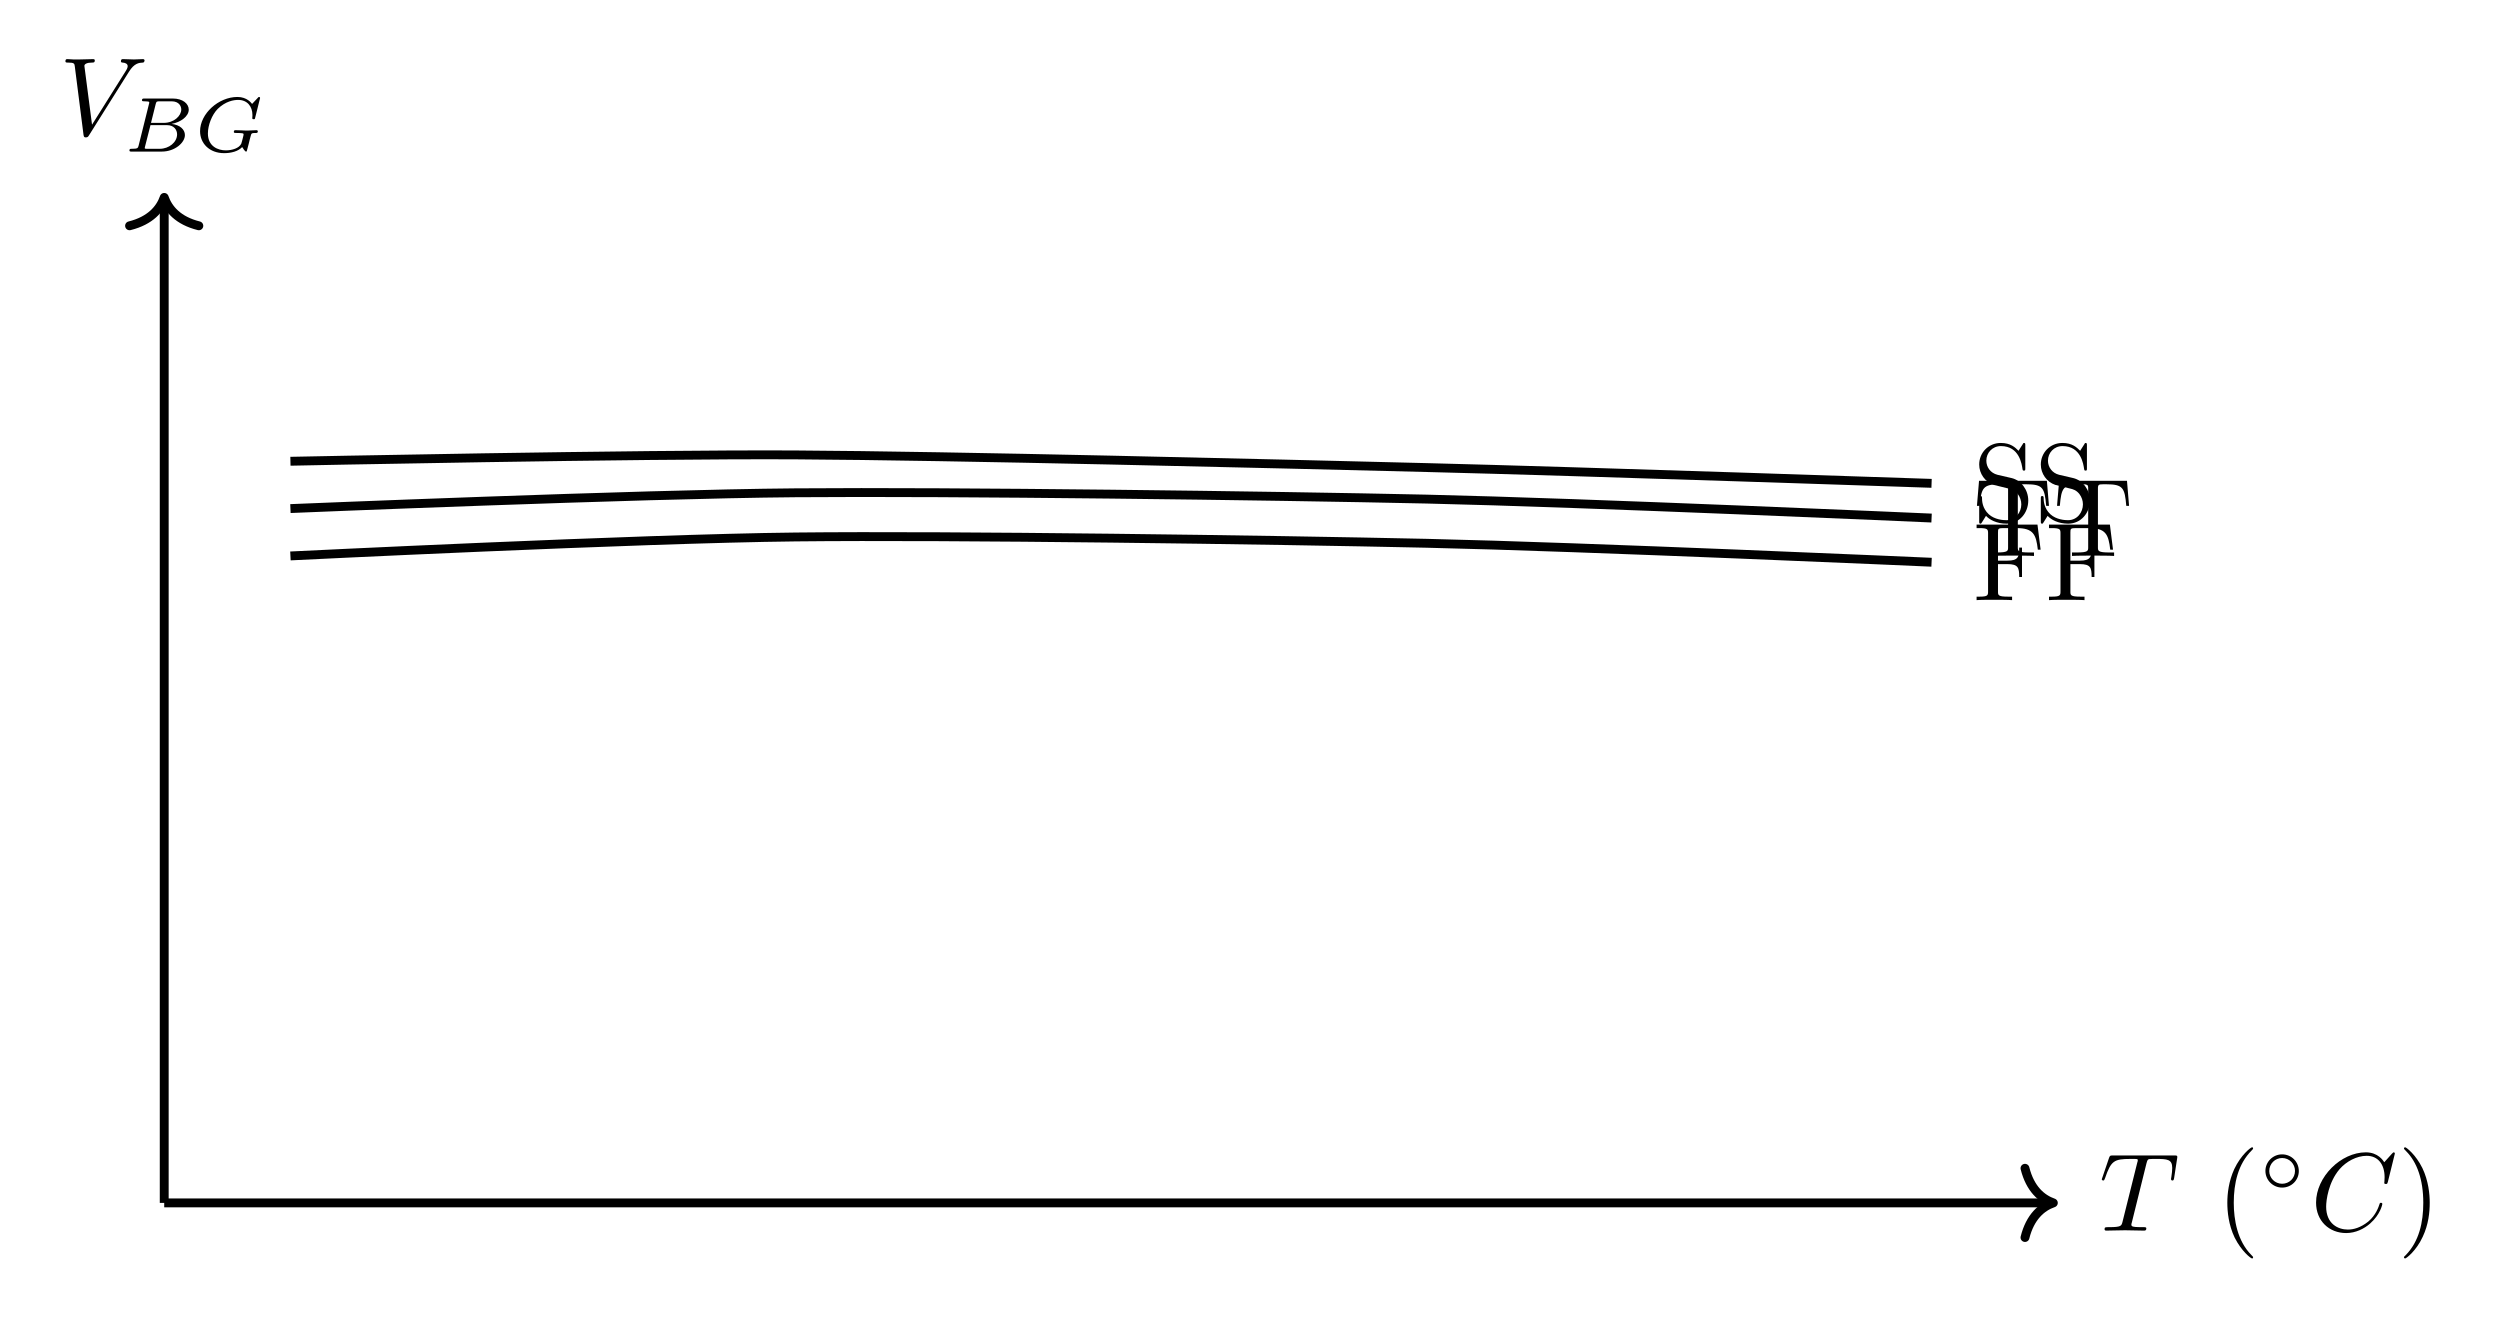
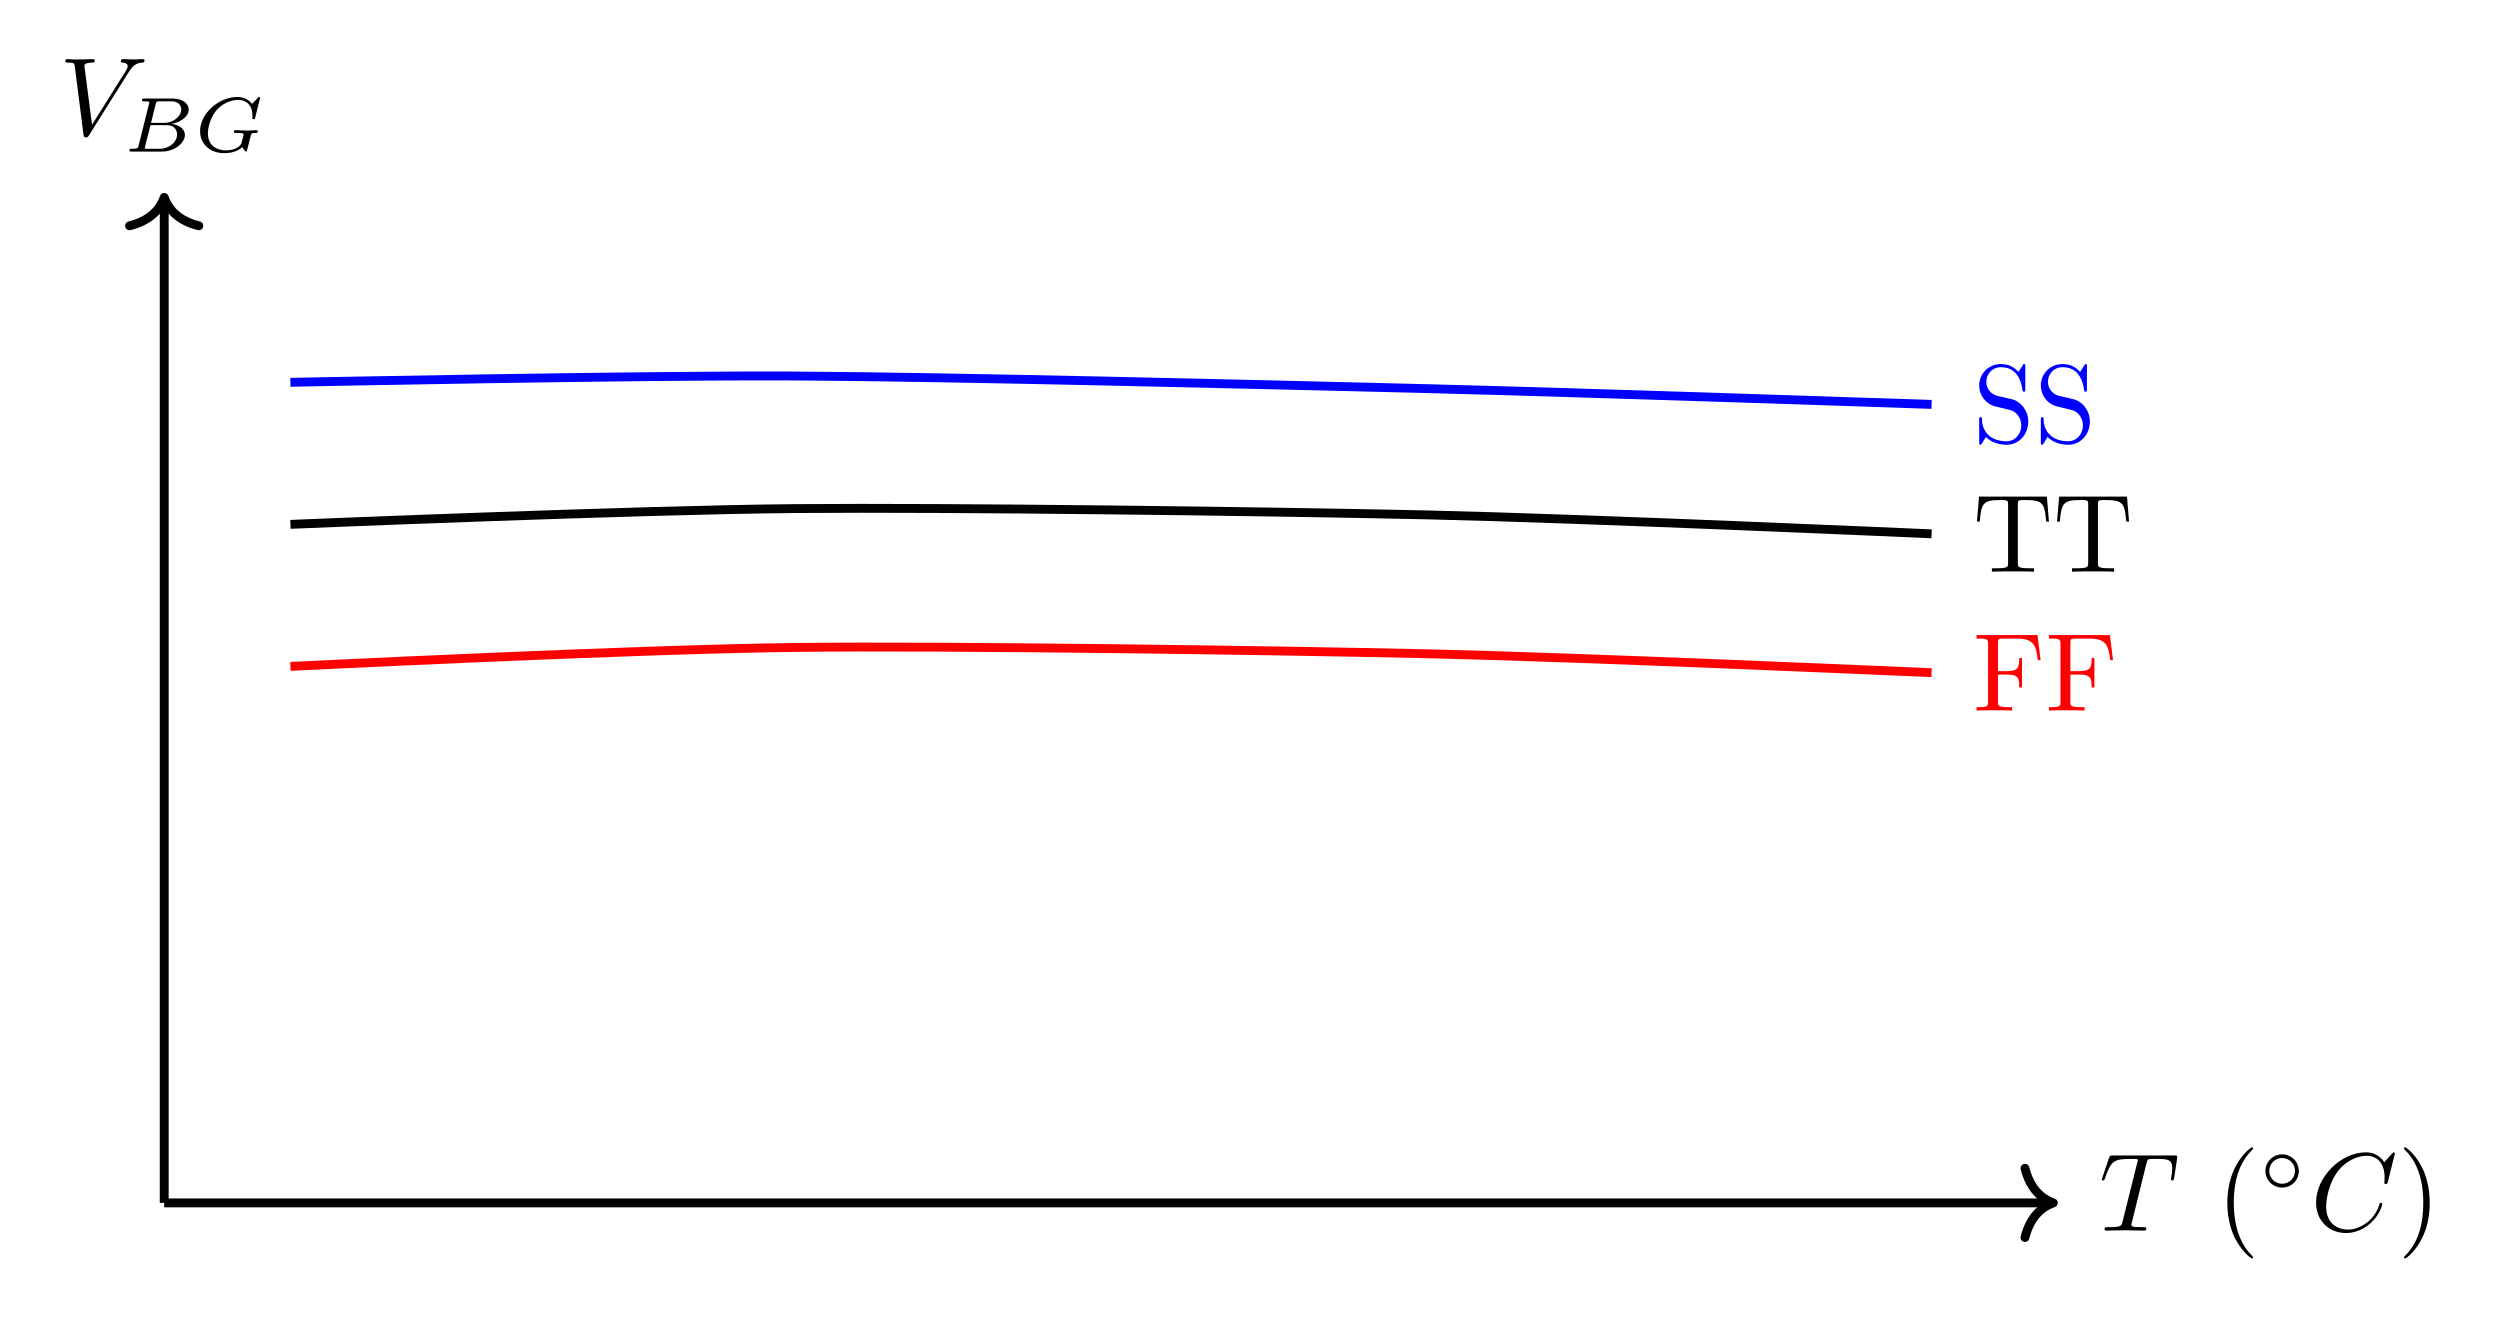
<svg xmlns="http://www.w3.org/2000/svg" xmlns:xlink="http://www.w3.org/1999/xlink" width="224.548pt" height="118.337pt" viewBox="0 0 224.548 118.337">
  <defs>
    <g>
      <g id="glyph-0-0">
        <path d="M 4.25 -6.047 C 4.328 -6.328 4.359 -6.391 4.484 -6.422 C 4.578 -6.438 4.906 -6.438 5.109 -6.438 C 6.125 -6.438 6.562 -6.406 6.562 -5.625 C 6.562 -5.469 6.531 -5.078 6.484 -4.828 C 6.484 -4.781 6.453 -4.672 6.453 -4.641 C 6.453 -4.578 6.484 -4.5 6.578 -4.5 C 6.688 -4.5 6.703 -4.578 6.734 -4.734 L 7 -6.469 C 7.016 -6.516 7.016 -6.609 7.016 -6.641 C 7.016 -6.75 6.922 -6.75 6.75 -6.75 L 1.219 -6.75 C 0.984 -6.75 0.969 -6.734 0.891 -6.547 L 0.297 -4.797 C 0.297 -4.781 0.234 -4.641 0.234 -4.609 C 0.234 -4.562 0.297 -4.5 0.359 -4.5 C 0.453 -4.5 0.469 -4.562 0.531 -4.719 C 1.062 -6.266 1.328 -6.438 2.797 -6.438 L 3.188 -6.438 C 3.469 -6.438 3.469 -6.406 3.469 -6.312 C 3.469 -6.266 3.438 -6.141 3.422 -6.109 L 2.094 -0.781 C 2 -0.422 1.969 -0.312 0.906 -0.312 C 0.547 -0.312 0.484 -0.312 0.484 -0.125 C 0.484 0 0.594 0 0.656 0 C 0.922 0 1.203 -0.016 1.469 -0.016 C 1.75 -0.016 2.047 -0.031 2.328 -0.031 C 2.609 -0.031 2.875 -0.016 3.156 -0.016 C 3.438 -0.016 3.734 0 4.016 0 C 4.109 0 4.234 0 4.234 -0.203 C 4.234 -0.312 4.156 -0.312 3.891 -0.312 C 3.656 -0.312 3.516 -0.312 3.266 -0.328 C 2.969 -0.359 2.891 -0.391 2.891 -0.547 C 2.891 -0.562 2.891 -0.609 2.938 -0.75 Z M 4.25 -6.047 " />
      </g>
      <g id="glyph-0-1">
        <path d="M 7.578 -6.922 C 7.578 -6.953 7.562 -7.031 7.469 -7.031 C 7.438 -7.031 7.422 -7.016 7.312 -6.906 L 6.625 -6.141 C 6.531 -6.281 6.078 -7.031 4.969 -7.031 C 2.734 -7.031 0.5 -4.828 0.5 -2.516 C 0.5 -0.875 1.672 0.219 3.203 0.219 C 4.062 0.219 4.828 -0.172 5.359 -0.641 C 6.281 -1.453 6.453 -2.359 6.453 -2.391 C 6.453 -2.5 6.344 -2.5 6.328 -2.5 C 6.266 -2.5 6.219 -2.469 6.203 -2.391 C 6.109 -2.109 5.875 -1.391 5.188 -0.812 C 4.5 -0.266 3.875 -0.094 3.359 -0.094 C 2.469 -0.094 1.406 -0.609 1.406 -2.156 C 1.406 -2.734 1.609 -4.344 2.609 -5.516 C 3.219 -6.219 4.156 -6.719 5.047 -6.719 C 6.062 -6.719 6.656 -5.953 6.656 -4.797 C 6.656 -4.391 6.625 -4.391 6.625 -4.281 C 6.625 -4.188 6.734 -4.188 6.766 -4.188 C 6.891 -4.188 6.891 -4.203 6.953 -4.391 Z M 7.578 -6.922 " />
      </g>
      <g id="glyph-0-2">
        <path d="M 6.266 -5.672 C 6.75 -6.453 7.172 -6.484 7.531 -6.5 C 7.656 -6.516 7.672 -6.672 7.672 -6.688 C 7.672 -6.766 7.609 -6.812 7.531 -6.812 C 7.281 -6.812 6.984 -6.781 6.719 -6.781 C 6.391 -6.781 6.047 -6.812 5.734 -6.812 C 5.672 -6.812 5.547 -6.812 5.547 -6.625 C 5.547 -6.516 5.625 -6.5 5.703 -6.5 C 5.969 -6.484 6.156 -6.375 6.156 -6.172 C 6.156 -6.016 6.016 -5.797 6.016 -5.797 L 2.953 -0.922 L 2.266 -6.203 C 2.266 -6.375 2.5 -6.5 2.953 -6.5 C 3.094 -6.5 3.203 -6.5 3.203 -6.703 C 3.203 -6.781 3.125 -6.812 3.078 -6.812 C 2.672 -6.812 2.25 -6.781 1.828 -6.781 C 1.656 -6.781 1.469 -6.781 1.281 -6.781 C 1.109 -6.781 0.922 -6.812 0.75 -6.812 C 0.672 -6.812 0.562 -6.812 0.562 -6.625 C 0.562 -6.5 0.641 -6.5 0.812 -6.5 C 1.359 -6.5 1.375 -6.406 1.406 -6.156 L 2.188 -0.016 C 2.219 0.188 2.266 0.219 2.391 0.219 C 2.547 0.219 2.594 0.172 2.672 0.047 Z M 6.266 -5.672 " />
      </g>
      <g id="glyph-1-0">
        <path d="M 3.297 2.391 C 3.297 2.359 3.297 2.344 3.125 2.172 C 1.891 0.922 1.562 -0.969 1.562 -2.5 C 1.562 -4.234 1.938 -5.969 3.172 -7.203 C 3.297 -7.328 3.297 -7.344 3.297 -7.375 C 3.297 -7.453 3.266 -7.484 3.203 -7.484 C 3.094 -7.484 2.203 -6.797 1.609 -5.531 C 1.109 -4.438 0.984 -3.328 0.984 -2.5 C 0.984 -1.719 1.094 -0.516 1.641 0.625 C 2.25 1.844 3.094 2.5 3.203 2.5 C 3.266 2.5 3.297 2.469 3.297 2.391 Z M 3.297 2.391 " />
      </g>
      <g id="glyph-1-1">
        <path d="M 2.875 -2.5 C 2.875 -3.266 2.766 -4.469 2.219 -5.609 C 1.625 -6.828 0.766 -7.484 0.672 -7.484 C 0.609 -7.484 0.562 -7.438 0.562 -7.375 C 0.562 -7.344 0.562 -7.328 0.75 -7.141 C 1.734 -6.156 2.297 -4.578 2.297 -2.5 C 2.297 -0.781 1.938 0.969 0.703 2.219 C 0.562 2.344 0.562 2.359 0.562 2.391 C 0.562 2.453 0.609 2.5 0.672 2.5 C 0.766 2.5 1.672 1.812 2.25 0.547 C 2.766 -0.547 2.875 -1.656 2.875 -2.5 Z M 2.875 -2.5 " />
      </g>
      <g id="glyph-1-2">
        <path d="M 3.484 -3.875 L 2.203 -4.172 C 1.578 -4.328 1.203 -4.859 1.203 -5.438 C 1.203 -6.141 1.734 -6.75 2.516 -6.75 C 4.172 -6.75 4.391 -5.109 4.453 -4.672 C 4.469 -4.609 4.469 -4.547 4.578 -4.547 C 4.703 -4.547 4.703 -4.594 4.703 -4.781 L 4.703 -6.781 C 4.703 -6.953 4.703 -7.031 4.594 -7.031 C 4.531 -7.031 4.516 -7.016 4.453 -6.891 L 4.094 -6.328 C 3.797 -6.625 3.391 -7.031 2.5 -7.031 C 1.391 -7.031 0.562 -6.156 0.562 -5.094 C 0.562 -4.266 1.094 -3.531 1.859 -3.266 C 1.969 -3.234 2.484 -3.109 3.188 -2.938 C 3.453 -2.875 3.75 -2.797 4.031 -2.438 C 4.234 -2.172 4.344 -1.844 4.344 -1.516 C 4.344 -0.812 3.844 -0.094 3 -0.094 C 2.719 -0.094 1.953 -0.141 1.422 -0.625 C 0.844 -1.172 0.812 -1.797 0.812 -2.156 C 0.797 -2.266 0.719 -2.266 0.688 -2.266 C 0.562 -2.266 0.562 -2.188 0.562 -2.016 L 0.562 -0.016 C 0.562 0.156 0.562 0.219 0.672 0.219 C 0.734 0.219 0.75 0.203 0.812 0.094 C 0.812 0.078 0.844 0.047 1.172 -0.484 C 1.484 -0.141 2.125 0.219 3.016 0.219 C 4.172 0.219 4.969 -0.75 4.969 -1.859 C 4.969 -2.844 4.312 -3.672 3.484 -3.875 Z M 3.484 -3.875 " />
      </g>
      <g id="glyph-1-3">
        <path d="M 6.641 -6.75 L 0.547 -6.75 L 0.359 -4.5 L 0.609 -4.5 C 0.75 -6.109 0.891 -6.438 2.406 -6.438 C 2.578 -6.438 2.844 -6.438 2.938 -6.422 C 3.156 -6.375 3.156 -6.266 3.156 -6.047 L 3.156 -0.781 C 3.156 -0.453 3.156 -0.312 2.109 -0.312 L 1.703 -0.312 L 1.703 0 C 2.109 -0.031 3.125 -0.031 3.594 -0.031 C 4.047 -0.031 5.078 -0.031 5.484 0 L 5.484 -0.312 L 5.078 -0.312 C 4.031 -0.312 4.031 -0.453 4.031 -0.781 L 4.031 -6.047 C 4.031 -6.234 4.031 -6.375 4.219 -6.422 C 4.328 -6.438 4.594 -6.438 4.781 -6.438 C 6.297 -6.438 6.438 -6.109 6.578 -4.5 L 6.828 -4.5 Z M 6.641 -6.75 " />
      </g>
      <g id="glyph-1-4">
        <path d="M 5.797 -6.781 L 0.328 -6.781 L 0.328 -6.469 L 0.562 -6.469 C 1.328 -6.469 1.359 -6.359 1.359 -6 L 1.359 -0.781 C 1.359 -0.422 1.328 -0.312 0.562 -0.312 L 0.328 -0.312 L 0.328 0 C 0.672 -0.031 1.453 -0.031 1.844 -0.031 C 2.25 -0.031 3.156 -0.031 3.516 0 L 3.516 -0.312 L 3.188 -0.312 C 2.25 -0.312 2.25 -0.438 2.25 -0.781 L 2.25 -3.234 L 3.094 -3.234 C 4.062 -3.234 4.156 -2.922 4.156 -2.078 L 4.406 -2.078 L 4.406 -4.719 L 4.156 -4.719 C 4.156 -3.875 4.062 -3.547 3.094 -3.547 L 2.25 -3.547 L 2.25 -6.078 C 2.25 -6.406 2.266 -6.469 2.734 -6.469 L 3.922 -6.469 C 5.422 -6.469 5.672 -5.906 5.828 -4.531 L 6.078 -4.531 Z M 5.797 -6.781 " />
      </g>
      <g id="glyph-2-0">
        <path d="M 3.531 -1.734 C 3.531 -2.578 2.859 -3.234 2.031 -3.234 C 1.203 -3.234 0.531 -2.562 0.531 -1.75 C 0.531 -0.906 1.219 -0.25 2.031 -0.25 C 2.875 -0.25 3.531 -0.922 3.531 -1.734 Z M 2.031 -0.594 C 1.375 -0.594 0.875 -1.125 0.875 -1.734 C 0.875 -2.391 1.391 -2.906 2.031 -2.906 C 2.688 -2.906 3.188 -2.375 3.188 -1.75 C 3.188 -1.094 2.672 -0.594 2.031 -0.594 Z M 2.031 -0.594 " />
      </g>
      <g id="glyph-3-0">
        <path d="M 1.328 -0.547 C 1.266 -0.312 1.25 -0.25 0.703 -0.25 C 0.594 -0.25 0.5 -0.25 0.5 -0.109 C 0.5 0 0.578 0 0.703 0 L 3.406 0 C 4.578 0 5.484 -0.797 5.484 -1.484 C 5.484 -1.984 5.031 -2.406 4.281 -2.484 C 5.125 -2.641 5.828 -3.172 5.828 -3.766 C 5.828 -4.297 5.297 -4.766 4.391 -4.766 L 1.859 -4.766 C 1.719 -4.766 1.625 -4.766 1.625 -4.609 C 1.625 -4.516 1.719 -4.516 1.859 -4.516 C 1.859 -4.516 2 -4.516 2.125 -4.5 C 2.266 -4.484 2.281 -4.469 2.281 -4.391 C 2.281 -4.391 2.281 -4.344 2.25 -4.25 Z M 2.438 -2.578 L 2.859 -4.266 C 2.922 -4.484 2.922 -4.516 3.219 -4.516 L 4.281 -4.516 C 4.984 -4.516 5.156 -4.047 5.156 -3.781 C 5.156 -3.219 4.516 -2.578 3.578 -2.578 Z M 2.109 -0.25 C 1.891 -0.25 1.875 -0.266 1.875 -0.328 C 1.875 -0.328 1.875 -0.359 1.906 -0.469 L 2.391 -2.375 L 3.875 -2.375 C 4.516 -2.375 4.781 -1.938 4.781 -1.547 C 4.781 -0.844 4.062 -0.25 3.219 -0.25 Z M 2.109 -0.25 " />
      </g>
      <g id="glyph-3-1">
        <path d="M 5.875 -4.812 C 5.875 -4.844 5.859 -4.906 5.781 -4.906 C 5.734 -4.906 5.719 -4.891 5.656 -4.812 L 5.156 -4.281 C 5.094 -4.359 4.703 -4.906 3.844 -4.906 C 2.141 -4.906 0.484 -3.406 0.484 -1.828 C 0.484 -0.75 1.312 0.141 2.641 0.141 C 3.266 0.141 3.906 -0.016 4.266 -0.406 C 4.344 -0.266 4.531 0 4.609 0 C 4.672 0 4.688 -0.031 4.719 -0.188 L 4.859 -0.719 C 4.891 -0.844 4.984 -1.266 5.016 -1.344 C 5.094 -1.656 5.094 -1.672 5.516 -1.672 C 5.562 -1.672 5.672 -1.672 5.672 -1.812 C 5.672 -1.891 5.609 -1.922 5.562 -1.922 C 5.328 -1.922 5.031 -1.891 4.797 -1.891 C 4.625 -1.891 4.391 -1.891 4.219 -1.906 C 4.047 -1.906 3.844 -1.922 3.672 -1.922 C 3.609 -1.922 3.516 -1.922 3.516 -1.766 C 3.516 -1.672 3.594 -1.672 3.766 -1.672 C 3.891 -1.672 4.031 -1.672 4.172 -1.656 C 4.391 -1.641 4.391 -1.609 4.391 -1.531 C 4.391 -1.5 4.391 -1.484 4.344 -1.297 C 4.297 -1.109 4.219 -0.797 4.188 -0.719 C 4 -0.297 3.344 -0.109 2.797 -0.109 C 2.109 -0.109 1.188 -0.453 1.188 -1.625 C 1.188 -2.375 1.547 -3.297 2.062 -3.828 C 2.781 -4.531 3.516 -4.641 3.906 -4.641 C 4.719 -4.641 5.188 -4.062 5.188 -3.281 C 5.188 -3.094 5.172 -3.031 5.172 -3 C 5.172 -2.906 5.266 -2.906 5.297 -2.906 C 5.406 -2.906 5.406 -2.922 5.438 -3.062 Z M 5.875 -4.812 " />
      </g>
    </g>
  </defs>
  <path fill="none" stroke-width="0.797" stroke-linecap="butt" stroke-linejoin="miter" stroke="rgb(0%, 0%, 0%)" stroke-opacity="1" stroke-miterlimit="10" d="M 0.001 0 L 169.282 0 " transform="matrix(1, 0, 0, -1, 14.749, 108.043)" />
  <path fill="none" stroke-width="0.797" stroke-linecap="round" stroke-linejoin="round" stroke="rgb(0%, 0%, 0%)" stroke-opacity="1" stroke-miterlimit="10" d="M -2.549 3.109 C -2.084 1.246 -1.045 0.363 -0.002 0 C -1.045 -0.363 -2.084 -1.246 -2.549 -3.109 " transform="matrix(1, 0, 0, -1, 184.4313, 108.043)" />
  <g fill="rgb(0%, 0%, 0%)" fill-opacity="1">
    <use xlink:href="#glyph-0-0" x="188.546" y="110.533" />
  </g>
  <g fill="rgb(0%, 0%, 0%)" fill-opacity="1">
    <use xlink:href="#glyph-1-0" x="199.073" y="110.533" />
  </g>
  <g fill="rgb(0%, 0%, 0%)" fill-opacity="1">
    <use xlink:href="#glyph-2-0" x="202.947" y="106.918" />
  </g>
  <g fill="rgb(0%, 0%, 0%)" fill-opacity="1">
    <use xlink:href="#glyph-0-1" x="207.527" y="110.533" />
  </g>
  <g fill="rgb(0%, 0%, 0%)" fill-opacity="1">
    <use xlink:href="#glyph-1-1" x="215.361" y="110.533" />
  </g>
  <path fill="none" stroke-width="0.797" stroke-linecap="butt" stroke-linejoin="miter" stroke="rgb(0%, 0%, 0%)" stroke-opacity="1" stroke-miterlimit="10" d="M 0.001 0 L 0.001 89.914 " transform="matrix(1, 0, 0, -1, 14.749, 108.043)" />
  <path fill="none" stroke-width="0.797" stroke-linecap="round" stroke-linejoin="round" stroke="rgb(0%, 0%, 0%)" stroke-opacity="1" stroke-miterlimit="10" d="M -2.549 3.112 C -2.085 1.245 -1.046 0.362 0.001 -0.001 C -1.046 -0.364 -2.085 -1.243 -2.549 -3.11 " transform="matrix(0, -1, -1, 0, 14.749, 17.73181)" />
  <g fill="rgb(0%, 0%, 0%)" fill-opacity="1">
    <use xlink:href="#glyph-0-2" x="5.313" y="12.121" />
  </g>
  <g fill="rgb(0%, 0%, 0%)" fill-opacity="1">
    <use xlink:href="#glyph-3-0" x="11.125" y="13.615" />
  </g>
  <g fill="rgb(0%, 0%, 0%)" fill-opacity="1">
    <use xlink:href="#glyph-3-1" x="17.486" y="13.615" />
  </g>
-   <path fill="none" stroke-width="0.797" stroke-linecap="butt" stroke-linejoin="miter" stroke="rgb(0%, 0%, 0%)" stroke-opacity="1" stroke-miterlimit="10" d="M 11.337 66.613 C 11.337 66.613 42.536 67.262 56.692 67.184 C 70.853 67.102 99.228 66.402 113.388 66.047 C 127.548 65.695 158.743 64.629 158.743 64.629 " transform="matrix(1, 0, 0, -1, 14.749, 108.043)" />
+   <path fill="none" stroke-width="0.797" stroke-linecap="butt" stroke-linejoin="miter" stroke="rgb(0%, 0%, 100%)" stroke-opacity="1" stroke-miterlimit="10" d="M 11.337 73.703 C 11.337 73.703 42.536 74.348 56.692 74.27 C 70.853 74.191 99.228 73.488 113.388 73.137 C 127.548 72.781 158.743 71.719 158.743 71.719 " transform="matrix(1, 0, 0, -1, 14.749, 108.043)" />
+   <g fill="rgb(0%, 0%, 100%)" fill-opacity="1">
+     <use xlink:href="#glyph-1-2" x="177.208" y="39.73" />
+     <use xlink:href="#glyph-1-2" x="182.743" y="39.73" />
+   </g>
+   <path fill="none" stroke-width="0.797" stroke-linecap="butt" stroke-linejoin="miter" stroke="rgb(0%, 0%, 0%)" stroke-opacity="1" stroke-miterlimit="10" d="M 11.337 60.945 C 11.337 60.945 42.536 62.246 56.692 62.363 C 70.853 62.48 99.228 62.109 113.388 61.797 C 127.548 61.48 158.743 60.094 158.743 60.094 " transform="matrix(1, 0, 0, -1, 14.749, 108.043)" />
  <g fill="rgb(0%, 0%, 0%)" fill-opacity="1">
-     <use xlink:href="#glyph-1-2" x="177.208" y="46.817" />
-     <use xlink:href="#glyph-1-2" x="182.743" y="46.817" />
+     <use xlink:href="#glyph-1-3" x="177.208" y="51.352" />
+     <use xlink:href="#glyph-1-3" x="184.403" y="51.352" />
  </g>
-   <path fill="none" stroke-width="0.797" stroke-linecap="butt" stroke-linejoin="miter" stroke="rgb(0%, 0%, 0%)" stroke-opacity="1" stroke-miterlimit="10" d="M 11.337 62.363 C 11.337 62.363 42.536 63.664 56.692 63.781 C 70.853 63.898 99.228 63.527 113.388 63.215 C 127.548 62.898 158.743 61.512 158.743 61.512 " transform="matrix(1, 0, 0, -1, 14.749, 108.043)" />
-   <g fill="rgb(0%, 0%, 0%)" fill-opacity="1">
-     <use xlink:href="#glyph-1-3" x="177.208" y="49.935" />
-     <use xlink:href="#glyph-1-3" x="184.403" y="49.935" />
-   </g>
-   <path fill="none" stroke-width="0.797" stroke-linecap="butt" stroke-linejoin="miter" stroke="rgb(0%, 0%, 0%)" stroke-opacity="1" stroke-miterlimit="10" d="M 11.337 58.109 C 11.337 58.109 42.536 59.656 56.692 59.813 C 70.853 59.969 99.228 59.559 113.388 59.246 C 127.548 58.93 158.743 57.543 158.743 57.543 " transform="matrix(1, 0, 0, -1, 14.749, 108.043)" />
-   <g fill="rgb(0%, 0%, 0%)" fill-opacity="1">
-     <use xlink:href="#glyph-1-4" x="177.208" y="53.903" />
-     <use xlink:href="#glyph-1-4" x="183.712" y="53.903" />
+   <path fill="none" stroke-width="0.797" stroke-linecap="butt" stroke-linejoin="miter" stroke="rgb(100%, 0%, 0%)" stroke-opacity="1" stroke-miterlimit="10" d="M 11.337 48.188 C 11.337 48.188 42.536 49.734 56.692 49.891 C 70.853 50.047 99.228 49.637 113.388 49.324 C 127.548 49.008 158.743 47.621 158.743 47.621 " transform="matrix(1, 0, 0, -1, 14.749, 108.043)" />
+   <g fill="rgb(100%, 0%, 0%)" fill-opacity="1">
+     <use xlink:href="#glyph-1-4" x="177.208" y="63.825" />
+     <use xlink:href="#glyph-1-4" x="183.712" y="63.825" />
  </g>
</svg>
